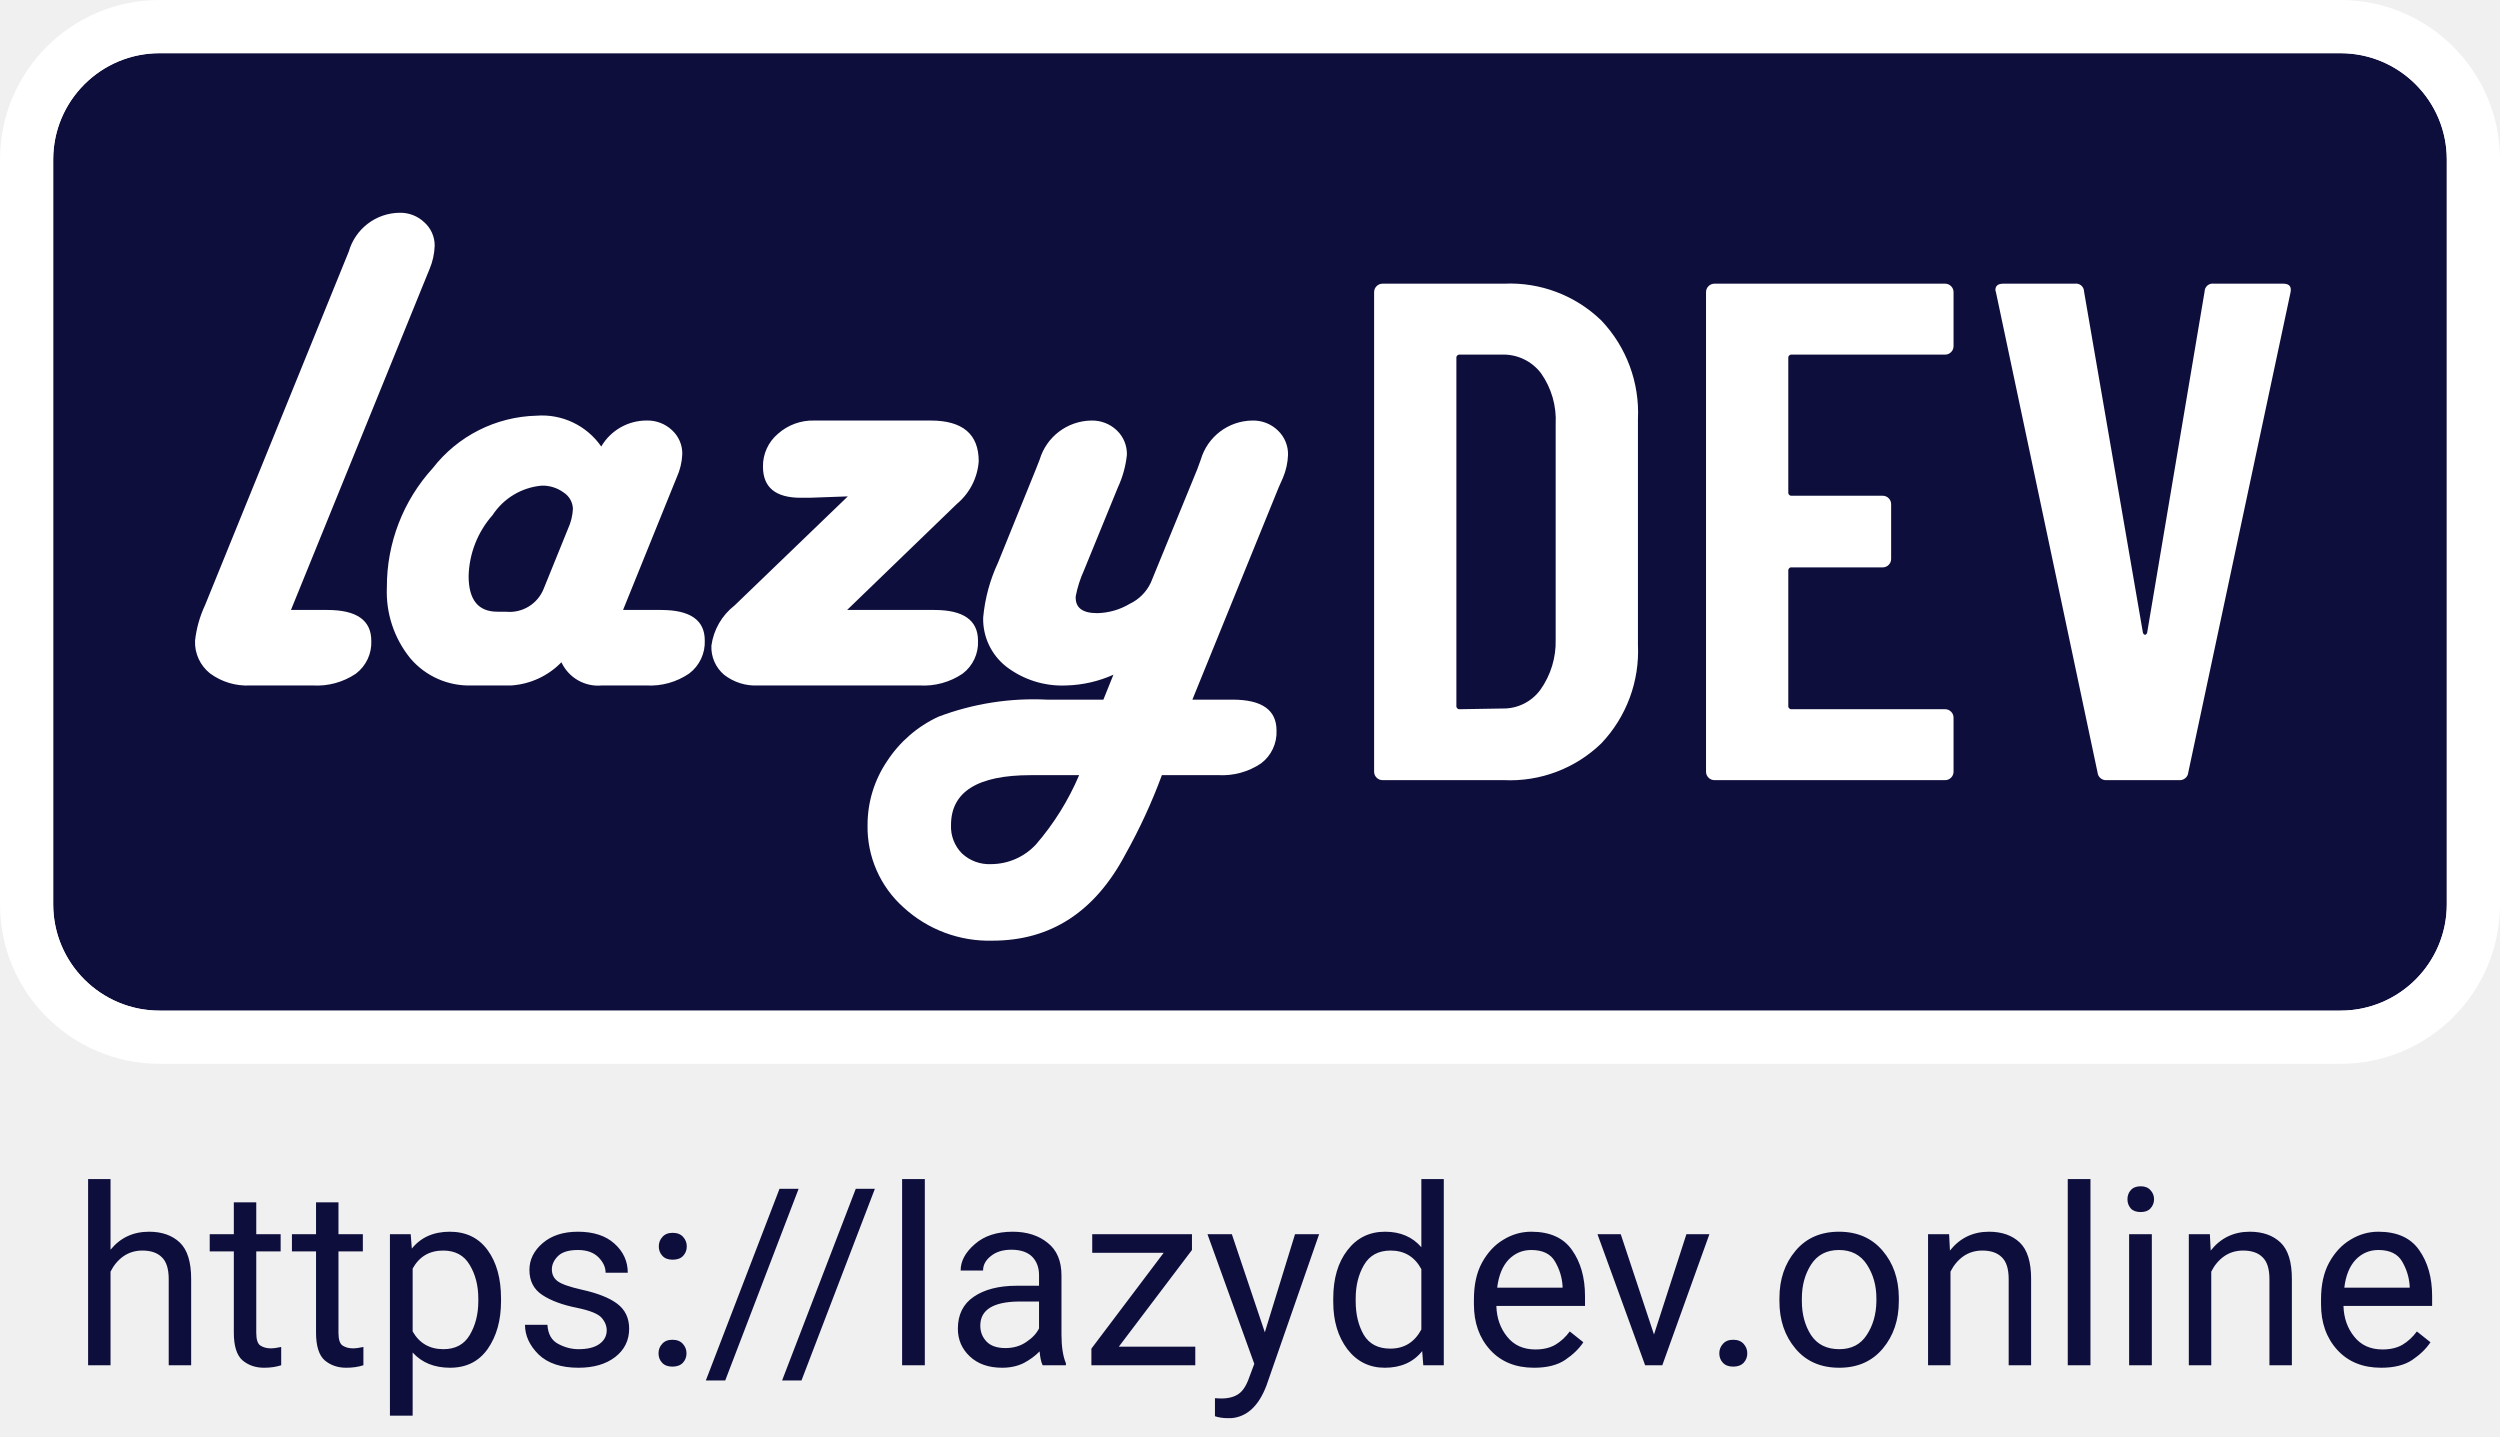
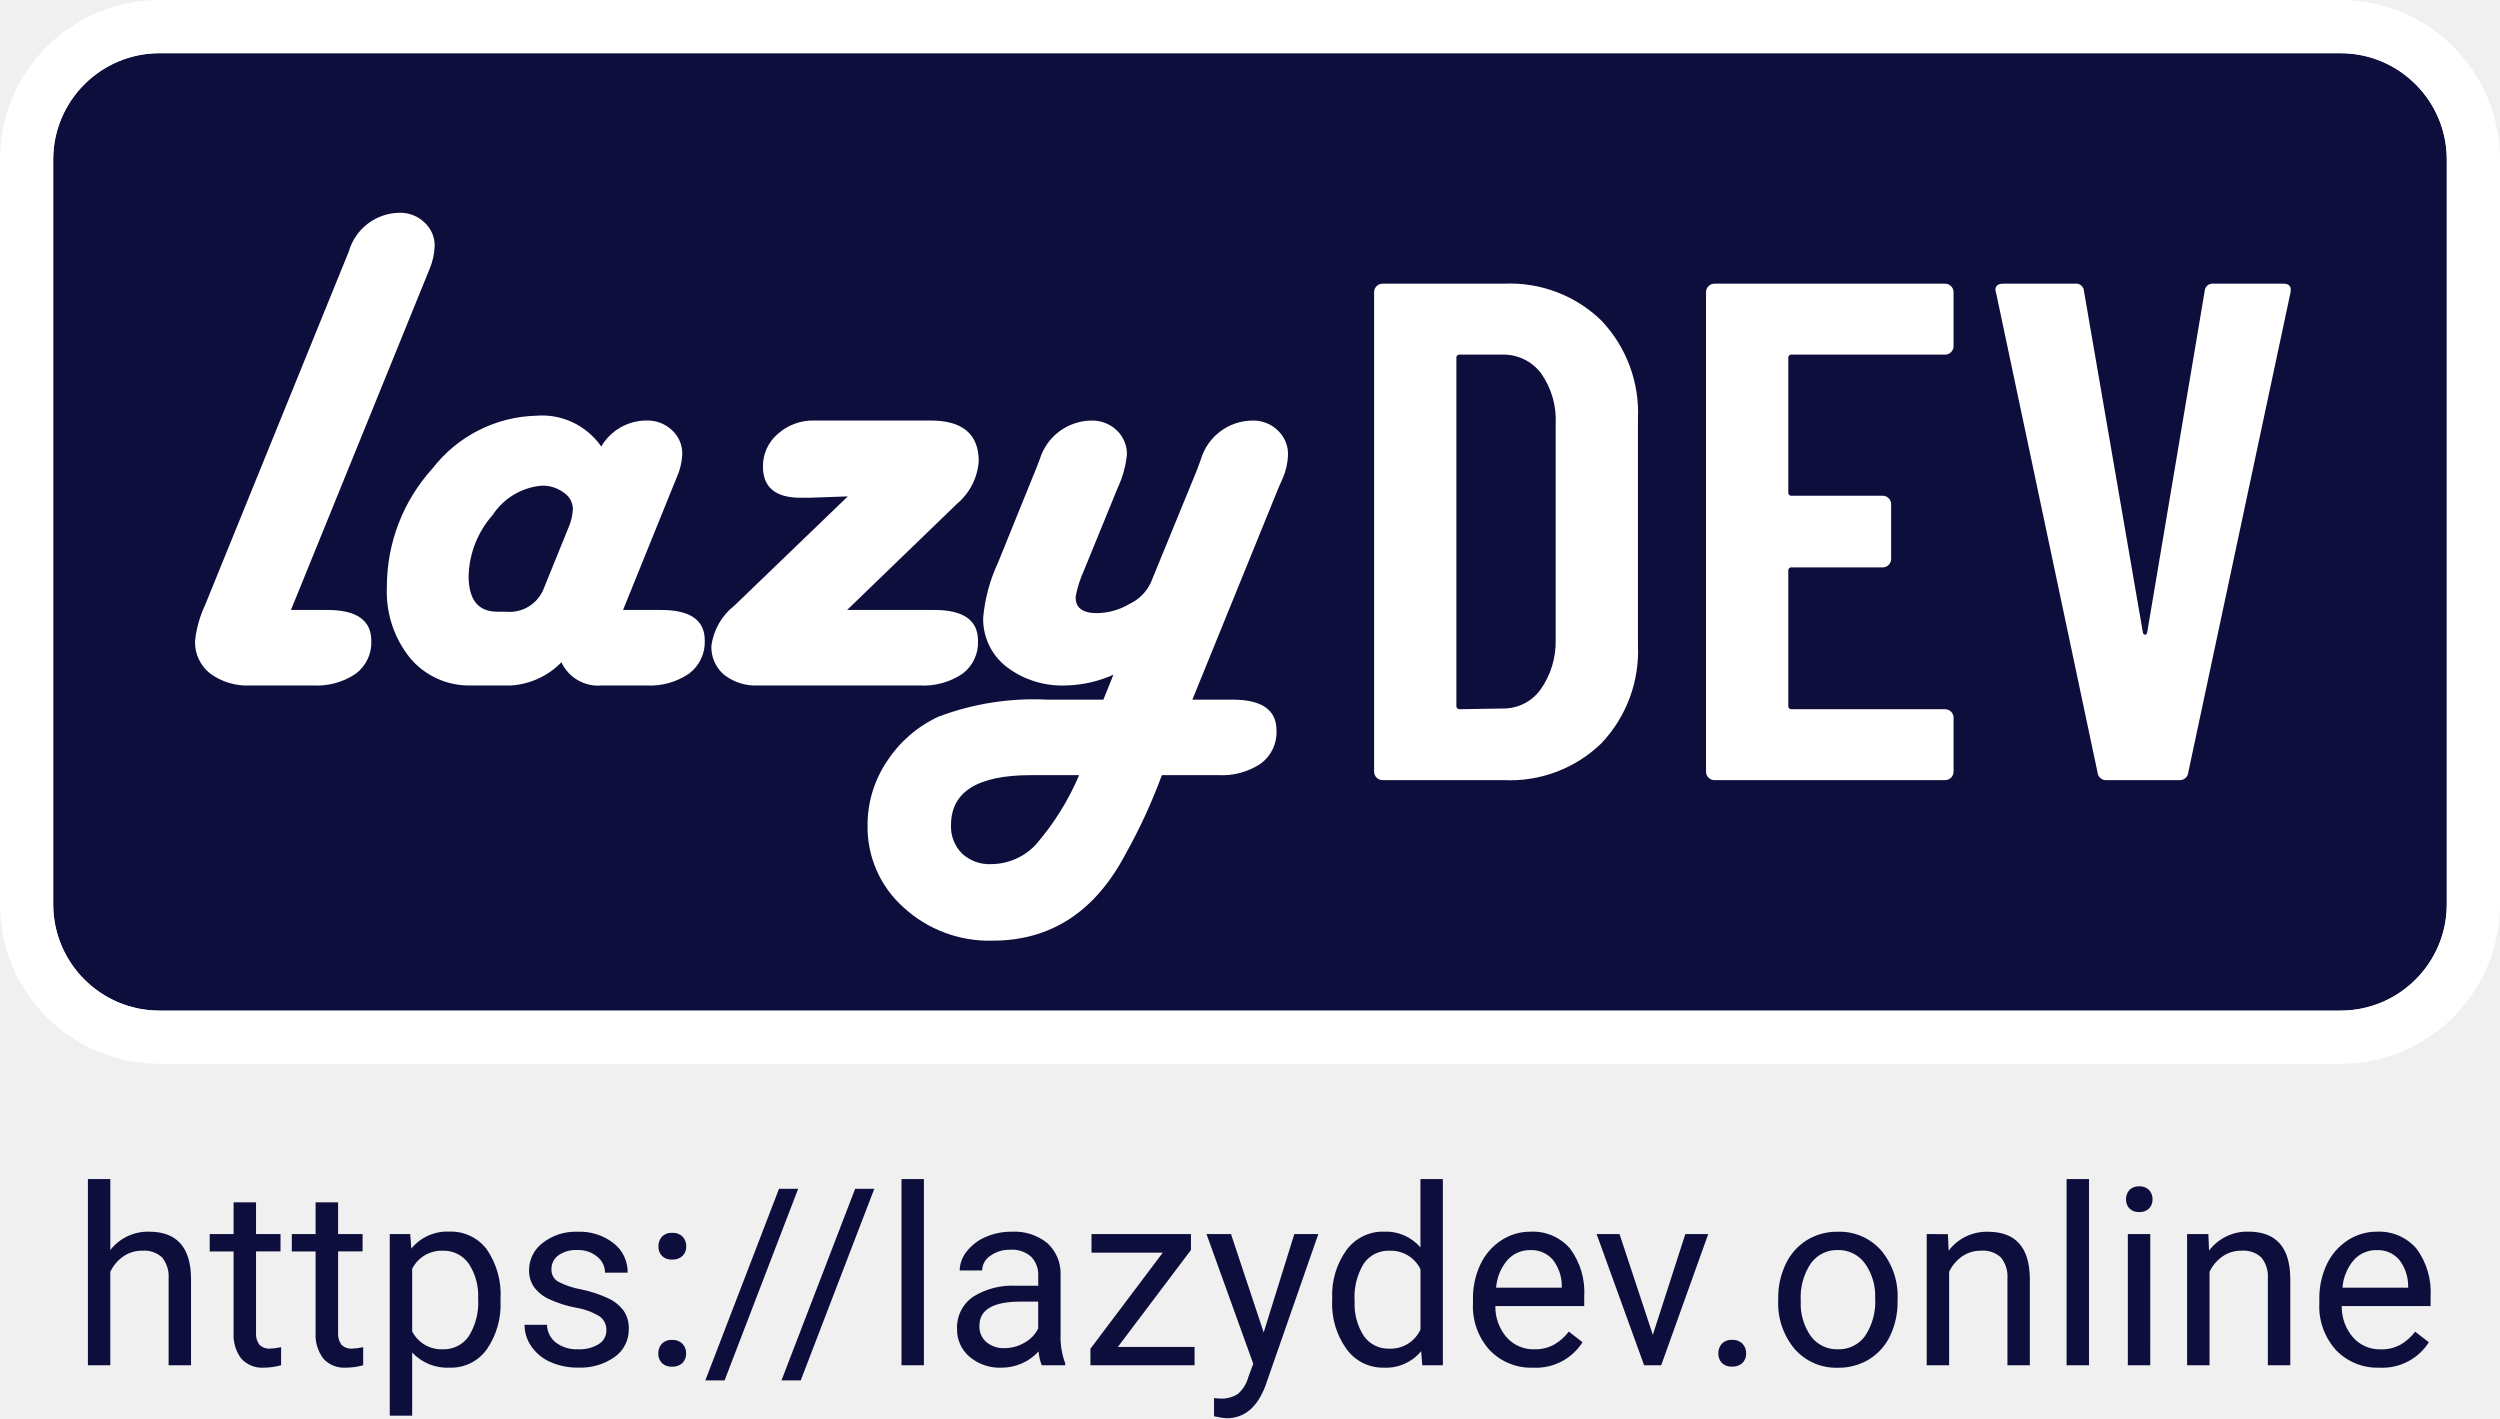
- <svg xmlns="http://www.w3.org/2000/svg" width="141" height="81" viewBox="0 0 141 81">
+ <svg xmlns="http://www.w3.org/2000/svg" width="141" height="79.987" viewBox="0 0 141 79.987">
  <g id="Component_16_1" data-name="Component 16 – 1" transform="translate(3 3)">
    <g id="Rectangle_10" data-name="Rectangle 10" fill="#0e0e3d" stroke="#fff" stroke-width="3">
      <rect width="135" height="54" rx="6" stroke="none" />
      <rect x="-1.5" y="-1.5" width="138" height="57" rx="7.5" fill="none" />
    </g>
    <path id="Path_119" data-name="Path 119" d="M2.64,0A.463.463,0,0,1,2.3-.14a.463.463,0,0,1-.14-.34V-27.52a.463.463,0,0,1,.14-.34A.463.463,0,0,1,2.64-28H9.48a7.393,7.393,0,0,1,5.5,2.08,7.555,7.555,0,0,1,2.06,5.56V-7.64a7.555,7.555,0,0,1-2.06,5.56A7.393,7.393,0,0,1,9.48,0ZM6.8-4.2A.177.177,0,0,0,7-4l2.4-.04A2.58,2.58,0,0,0,11.54-5.1a4.668,4.668,0,0,0,.86-2.82V-20.08a4.557,4.557,0,0,0-.82-2.86A2.659,2.659,0,0,0,9.36-24H7a.177.177,0,0,0-.2.2ZM34.84-24.48a.463.463,0,0,1-.14.34.463.463,0,0,1-.34.14H25.72a.177.177,0,0,0-.2.2v7.56a.177.177,0,0,0,.2.2h5.12a.463.463,0,0,1,.34.14.463.463,0,0,1,.14.34v3.08a.463.463,0,0,1-.14.34.463.463,0,0,1-.34.14H25.72a.177.177,0,0,0-.2.2v7.6a.177.177,0,0,0,.2.2h8.64a.463.463,0,0,1,.34.14.463.463,0,0,1,.14.34V-.48a.463.463,0,0,1-.14.34.463.463,0,0,1-.34.14h-13a.463.463,0,0,1-.34-.14.463.463,0,0,1-.14-.34V-27.52a.463.463,0,0,1,.14-.34.463.463,0,0,1,.34-.14h13a.463.463,0,0,1,.34.14.463.463,0,0,1,.14.34ZM43.48,0a.479.479,0,0,1-.52-.44L37.24-27.48l-.04-.16q0-.36.44-.36h4.04a.451.451,0,0,1,.52.44L45.52-8.32q.04.12.12.12t.12-.12L49-27.56a.451.451,0,0,1,.52-.44h3.92q.52,0,.4.52L48.08-.44a.479.479,0,0,1-.52.44Z" transform="translate(72.34 41)" fill="#fff" />
    <path id="Path_118" data-name="Path 118" d="M7.07-4.258H9.121q2.48,0,2.48,1.738a2.2,2.2,0,0,1-.869,1.855A3.927,3.927,0,0,1,8.3,0H4.785A3.516,3.516,0,0,1,2.5-.684,2.245,2.245,0,0,1,1.66-2.52a6.374,6.374,0,0,1,.566-2.012l7.891-19.414.215-.527A3.014,3.014,0,0,1,13.2-26.66a1.954,1.954,0,0,1,1.4.547,1.742,1.742,0,0,1,.576,1.309,3.673,3.673,0,0,1-.293,1.328l-.215.527Zm18.73,0h2.148q2.461,0,2.461,1.719a2.219,2.219,0,0,1-.879,1.865A3.893,3.893,0,0,1,27.109,0h-2.5a2.281,2.281,0,0,1-2.285-1.309A4.345,4.345,0,0,1,19.492,0H17.266A4.35,4.35,0,0,1,13.8-1.533,5.94,5.94,0,0,1,12.48-5.547a9.914,9.914,0,0,1,2.588-6.709,7.645,7.645,0,0,1,5.85-2.959,4.065,4.065,0,0,1,3.652,1.738,2.958,2.958,0,0,1,2.559-1.465,2,2,0,0,1,1.436.547,1.785,1.785,0,0,1,.576,1.348,3.556,3.556,0,0,1-.312,1.309l-.215.527Zm-7.09.1H19.2a2.068,2.068,0,0,0,2.129-1.309L22.7-8.848a3.05,3.05,0,0,0,.273-1.113,1.133,1.133,0,0,0-.518-.918,2,2,0,0,0-1.24-.391,3.7,3.7,0,0,0-2.773,1.66A5.4,5.4,0,0,0,17.09-6.172Q17.09-4.16,18.711-4.16Zm19.727-.1h4.922q2.461,0,2.461,1.738a2.2,2.2,0,0,1-.869,1.855A3.927,3.927,0,0,1,42.52,0h-9.1a2.874,2.874,0,0,1-1.924-.605,2.041,2.041,0,0,1-.713-1.641A3.467,3.467,0,0,1,32.09-4.512l6.387-6.152-2.168.078H35.82q-2.129,0-2.129-1.758a2.382,2.382,0,0,1,.84-1.846,2.964,2.964,0,0,1,2.051-.752h6.563q2.715,0,2.715,2.3a3.454,3.454,0,0,1-1.23,2.4ZM57.91.8h2.266q2.48,0,2.48,1.738a2.2,2.2,0,0,1-.869,1.855,3.927,3.927,0,0,1-2.432.664H56.191a31.358,31.358,0,0,1-2.051,4.453q-2.578,4.883-7.5,4.883a7.123,7.123,0,0,1-5.02-1.875A6.071,6.071,0,0,1,39.59,7.871a6.412,6.412,0,0,1,1.1-3.6,6.937,6.937,0,0,1,2.9-2.51A15.147,15.147,0,0,1,49.707.8h3.184l.566-1.406A6.932,6.932,0,0,1,50.8,0a5.175,5.175,0,0,1-3.389-1.064,3.406,3.406,0,0,1-1.3-2.764,9.3,9.3,0,0,1,.84-3.105l2.129-5.254.215-.547a3.085,3.085,0,0,1,2.91-2.207,2,2,0,0,1,1.436.547,1.83,1.83,0,0,1,.576,1.387,5.775,5.775,0,0,1-.508,1.836L51.8-6.5a6.58,6.58,0,0,0-.469,1.465q-.059.957,1.211.957a3.732,3.732,0,0,0,1.836-.527A2.489,2.489,0,0,0,55.566-5.8l2.617-6.387.2-.547a3.062,3.062,0,0,1,2.91-2.207,1.985,1.985,0,0,1,1.436.557,1.838,1.838,0,0,1,.576,1.377,3.636,3.636,0,0,1-.293,1.309l-.234.527ZM51.523,5.059H48.789q-4.492,0-4.492,2.813a2.146,2.146,0,0,0,.615,1.6,2.251,2.251,0,0,0,1.65.605,3.465,3.465,0,0,0,2.529-1.113A14.852,14.852,0,0,0,51.523,5.059Z" transform="translate(6.34 35.66)" fill="#fff" />
-     <text id="https:_lazydev.online" data-name="https://lazydev.online" transform="translate(1 74)" fill="#0e0e3d" font-size="14" font-family="Roboto-Regular, Roboto" letter-spacing="0.004em">
-       <tspan x="0" y="0">https://lazydev.online</tspan>
-     </text>
+     <path id="Path_142" data-name="Path 142" d="M2.222-6.5A2.689,2.689,0,0,1,4.409-7.533q2.345,0,2.365,2.646V0H5.51V-4.895a1.7,1.7,0,0,0-.366-1.183A1.466,1.466,0,0,0,4.026-6.46a1.825,1.825,0,0,0-1.08.328,2.228,2.228,0,0,0-.725.861V0H.957V-10.5H2.222ZM10.44-9.187V-7.4h1.381v.978H10.44v4.593a1.027,1.027,0,0,0,.185.667.777.777,0,0,0,.629.222,3.062,3.062,0,0,0,.6-.082V0a3.688,3.688,0,0,1-.971.136A1.575,1.575,0,0,1,9.606-.376a2.2,2.2,0,0,1-.431-1.456V-6.419H7.828V-7.4H9.175V-9.187Zm4.629,0V-7.4H16.45v.978H15.069v4.593a1.027,1.027,0,0,0,.185.667.777.777,0,0,0,.629.222,3.062,3.062,0,0,0,.6-.082V0a3.688,3.688,0,0,1-.971.136,1.575,1.575,0,0,1-1.278-.513A2.2,2.2,0,0,1,13.8-1.832V-6.419H12.458V-7.4H13.8V-9.187Zm9.161,5.571A4.429,4.429,0,0,1,23.458-.9,2.476,2.476,0,0,1,21.366.137a2.713,2.713,0,0,1-2.119-.854V2.844H17.982V-7.4h1.155l.062.82a2.605,2.605,0,0,1,2.146-.957,2.522,2.522,0,0,1,2.109,1,4.477,4.477,0,0,1,.776,2.8ZM22.966-3.76a3.268,3.268,0,0,0-.533-1.976A1.718,1.718,0,0,0,20.97-6.46a1.859,1.859,0,0,0-1.723,1.019v3.534A1.863,1.863,0,0,0,20.983-.9a1.71,1.71,0,0,0,1.446-.721A3.567,3.567,0,0,0,22.966-3.76Zm7.234,1.8a.931.931,0,0,0-.386-.8,3.718,3.718,0,0,0-1.347-.489,6.367,6.367,0,0,1-1.524-.492,2.169,2.169,0,0,1-.834-.684,1.635,1.635,0,0,1-.27-.943A1.919,1.919,0,0,1,26.607-6.9a3,3,0,0,1,1.965-.629,3.091,3.091,0,0,1,2.041.649A2.063,2.063,0,0,1,31.4-5.223H30.124a1.142,1.142,0,0,0-.441-.9,1.652,1.652,0,0,0-1.111-.376,1.729,1.729,0,0,0-1.08.3.947.947,0,0,0-.39.786.767.767,0,0,0,.362.69,4.458,4.458,0,0,0,1.309.444,6.821,6.821,0,0,1,1.535.506,2.239,2.239,0,0,1,.872.708,1.74,1.74,0,0,1,.284,1.008,1.893,1.893,0,0,1-.793,1.589,3.326,3.326,0,0,1-2.058.6,3.725,3.725,0,0,1-1.572-.314,2.557,2.557,0,0,1-1.07-.878,2.117,2.117,0,0,1-.386-1.22H26.85a1.309,1.309,0,0,0,.509,1.008A1.976,1.976,0,0,0,28.614-.9a2.039,2.039,0,0,0,1.152-.291A.893.893,0,0,0,30.2-1.962Zm2.927,1.3a.792.792,0,0,1,.195-.547.742.742,0,0,1,.584-.219.765.765,0,0,1,.591.219.776.776,0,0,1,.2.547.734.734,0,0,1-.2.526.778.778,0,0,1-.591.212.755.755,0,0,1-.584-.212A.748.748,0,0,1,33.127-.663ZM33.134-6.7a.792.792,0,0,1,.195-.547.742.742,0,0,1,.584-.219.765.765,0,0,1,.591.219.776.776,0,0,1,.2.547.734.734,0,0,1-.2.526.778.778,0,0,1-.591.212.755.755,0,0,1-.584-.212A.748.748,0,0,1,33.134-6.7ZM36.867.854H35.78L39.937-9.953h1.08Zm4.294,0H40.075L44.231-9.953h1.08ZM48.108,0H46.844V-10.5h1.265Zm6.646,0a2.657,2.657,0,0,1-.178-.779,2.822,2.822,0,0,1-2.105.916,2.611,2.611,0,0,1-1.794-.619,2,2,0,0,1-.7-1.569,2.091,2.091,0,0,1,.878-1.794,4.142,4.142,0,0,1,2.471-.639h1.23v-.581a1.42,1.42,0,0,0-.4-1.056,1.593,1.593,0,0,0-1.169-.393,1.844,1.844,0,0,0-1.135.342,1.007,1.007,0,0,0-.458.827H50.126a1.745,1.745,0,0,1,.393-1.07,2.683,2.683,0,0,1,1.066-.817,3.588,3.588,0,0,1,1.48-.3,2.924,2.924,0,0,1,2,.639,2.306,2.306,0,0,1,.752,1.76v3.4a4.162,4.162,0,0,0,.26,1.62V0Zm-2.1-.964a2.223,2.223,0,0,0,1.128-.308,1.861,1.861,0,0,0,.772-.8V-3.589h-.991q-2.324,0-2.324,1.36a1.151,1.151,0,0,0,.4.93A1.524,1.524,0,0,0,52.655-.964Zm6.393-.068h4.327V0H57.5V-.93l4.081-5.421h-4.02V-7.4H63.17v.9Zm8.225-.82L69-7.4h1.354L67.376,1.142q-.69,1.846-2.194,1.846l-.239-.021-.472-.089V1.853l.342.027a1.683,1.683,0,0,0,1-.26,1.88,1.88,0,0,0,.591-.95l.28-.752L64.047-7.4h1.381ZM71.137-3.76A4.333,4.333,0,0,1,71.943-6.5a2.551,2.551,0,0,1,2.112-1.036,2.565,2.565,0,0,1,2.058.889V-10.5h1.265V0H76.216l-.062-.793a2.575,2.575,0,0,1-2.112.93,2.526,2.526,0,0,1-2.1-1.053,4.382,4.382,0,0,1-.81-2.748Zm1.265.144a3.281,3.281,0,0,0,.52,1.969,1.68,1.68,0,0,0,1.436.711,1.845,1.845,0,0,0,1.757-1.08v-3.4A1.859,1.859,0,0,0,74.37-6.46a1.687,1.687,0,0,0-1.449.718A3.612,3.612,0,0,0,72.4-3.616ZM82.465.137a3.232,3.232,0,0,1-2.447-.988,3.666,3.666,0,0,1-.943-2.642v-.232a4.438,4.438,0,0,1,.42-1.965,3.28,3.28,0,0,1,1.176-1.354,2.956,2.956,0,0,1,1.637-.489,2.77,2.77,0,0,1,2.242.95,4.114,4.114,0,0,1,.8,2.721v.526H80.339a2.629,2.629,0,0,0,.639,1.767A2.009,2.009,0,0,0,82.534-.9a2.2,2.2,0,0,0,1.135-.273,2.851,2.851,0,0,0,.813-.725l.772.6A3.106,3.106,0,0,1,82.465.137Zm-.157-6.631a1.687,1.687,0,0,0-1.285.557,2.708,2.708,0,0,0-.643,1.562h3.705v-.1a2.409,2.409,0,0,0-.52-1.494A1.588,1.588,0,0,0,82.308-6.494Zm6.912,4.778L91.053-7.4h1.292L89.692,0h-.964l-2.68-7.4h1.292ZM92.913-.663a.792.792,0,0,1,.195-.547.742.742,0,0,1,.584-.219.765.765,0,0,1,.591.219.776.776,0,0,1,.2.547.734.734,0,0,1-.2.526.778.778,0,0,1-.591.212.755.755,0,0,1-.584-.212A.748.748,0,0,1,92.913-.663Zm3.378-3.1a4.369,4.369,0,0,1,.427-1.955,3.187,3.187,0,0,1,1.189-1.34,3.238,3.238,0,0,1,1.74-.472,3.119,3.119,0,0,1,2.444,1.046,4.024,4.024,0,0,1,.933,2.782v.089a4.407,4.407,0,0,1-.414,1.938,3.14,3.14,0,0,1-1.183,1.336,3.275,3.275,0,0,1-1.767.479A3.111,3.111,0,0,1,97.225-.909a4,4,0,0,1-.933-2.769Zm1.271.15a3.164,3.164,0,0,0,.571,1.976A1.827,1.827,0,0,0,99.662-.9a1.816,1.816,0,0,0,1.531-.755,3.46,3.46,0,0,0,.567-2.116,3.159,3.159,0,0,0-.578-1.972,1.836,1.836,0,0,0-1.535-.755,1.816,1.816,0,0,0-1.511.745A3.434,3.434,0,0,0,97.563-3.616Zm8.3-3.78.041.93a2.7,2.7,0,0,1,2.215-1.066q2.345,0,2.365,2.646V0H109.22V-4.895a1.7,1.7,0,0,0-.366-1.183,1.466,1.466,0,0,0-1.118-.383,1.825,1.825,0,0,0-1.08.328,2.228,2.228,0,0,0-.725.861V0h-1.265V-7.4ZM113.821,0h-1.265V-10.5h1.265Zm3.453,0H116.01V-7.4h1.265Zm-1.367-9.358a.755.755,0,0,1,.188-.52.706.706,0,0,1,.557-.212.717.717,0,0,1,.561.212.747.747,0,0,1,.191.52.722.722,0,0,1-.191.513.73.73,0,0,1-.561.205.718.718,0,0,1-.557-.205A.73.73,0,0,1,115.908-9.358ZM120.551-7.4l.041.93a2.7,2.7,0,0,1,2.215-1.066q2.345,0,2.365,2.646V0h-1.265V-4.895a1.7,1.7,0,0,0-.366-1.183,1.466,1.466,0,0,0-1.118-.383,1.825,1.825,0,0,0-1.08.328,2.228,2.228,0,0,0-.725.861V0h-1.265V-7.4ZM130.2.137a3.232,3.232,0,0,1-2.447-.988,3.666,3.666,0,0,1-.943-2.642v-.232a4.438,4.438,0,0,1,.42-1.965,3.28,3.28,0,0,1,1.176-1.354,2.956,2.956,0,0,1,1.637-.489,2.77,2.77,0,0,1,2.242.95,4.114,4.114,0,0,1,.8,2.721v.526h-5.011a2.629,2.629,0,0,0,.639,1.767,2.009,2.009,0,0,0,1.555.673,2.2,2.2,0,0,0,1.135-.273,2.851,2.851,0,0,0,.813-.725l.772.6A3.106,3.106,0,0,1,130.2.137Zm-.157-6.631a1.687,1.687,0,0,0-1.285.557,2.708,2.708,0,0,0-.643,1.562h3.705v-.1a2.409,2.409,0,0,0-.52-1.494A1.588,1.588,0,0,0,130.047-6.494Z" transform="translate(1 74)" fill="#0e0e3d" />
  </g>
</svg>
